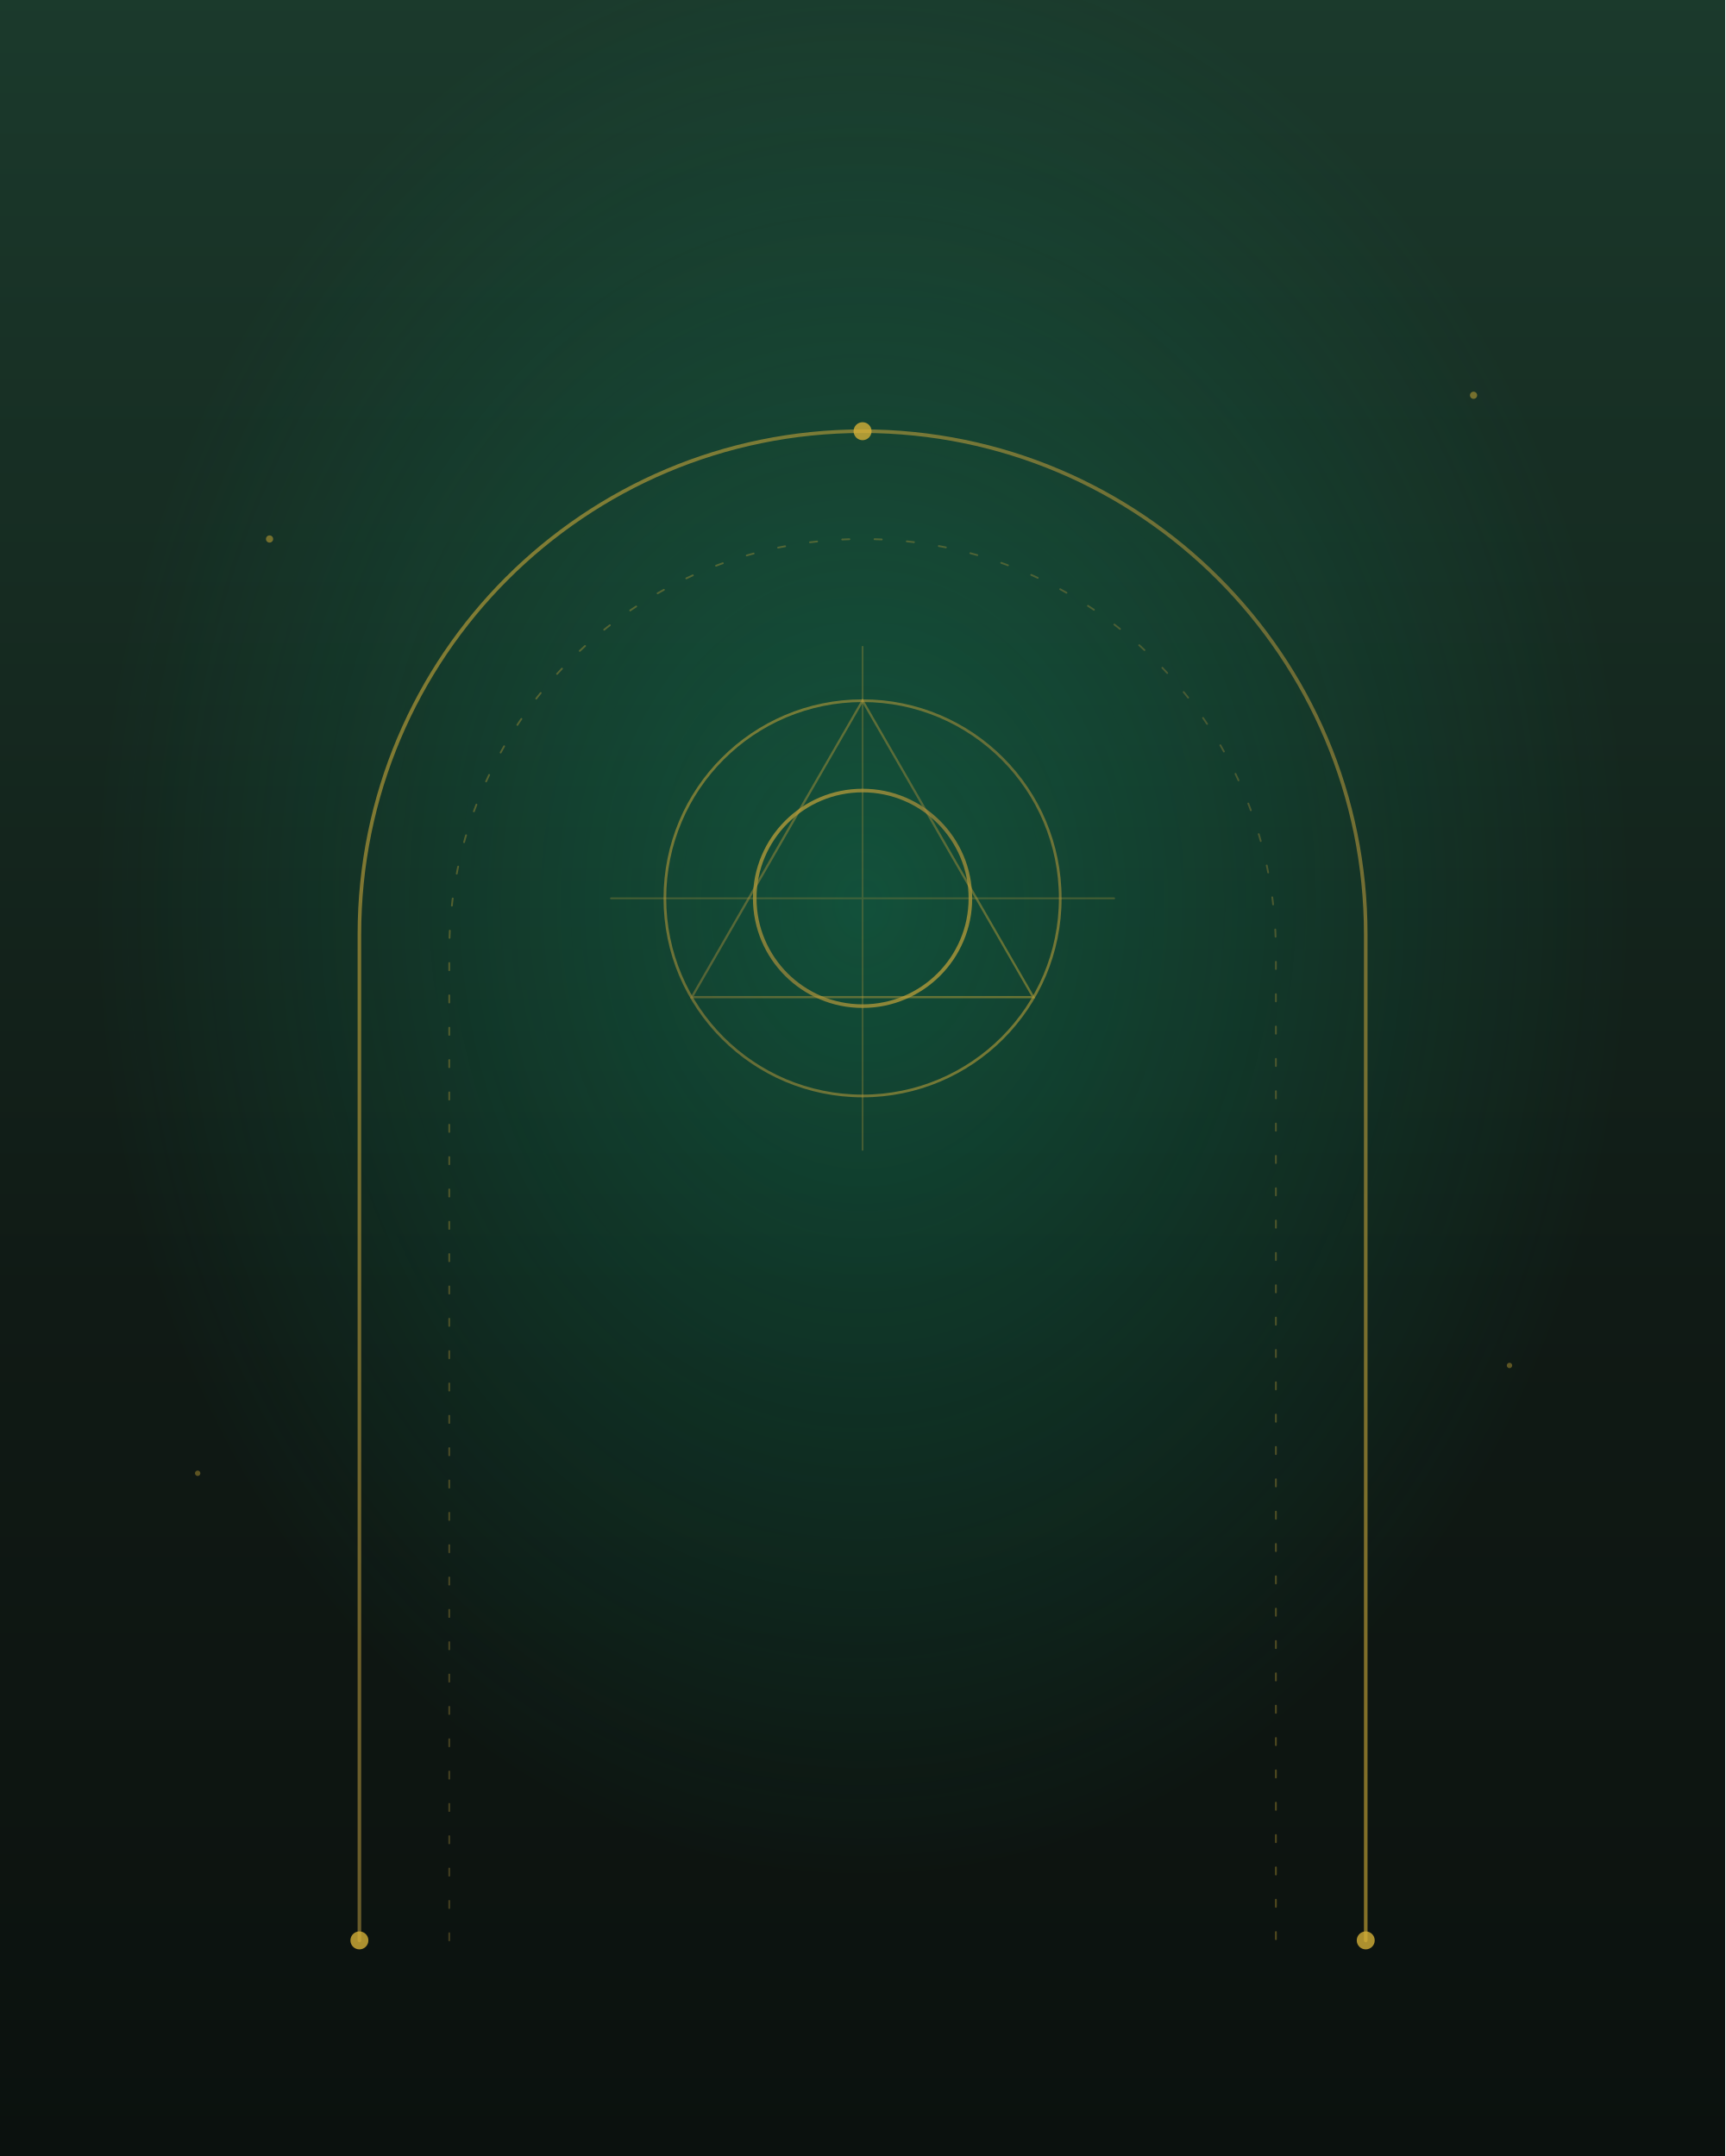
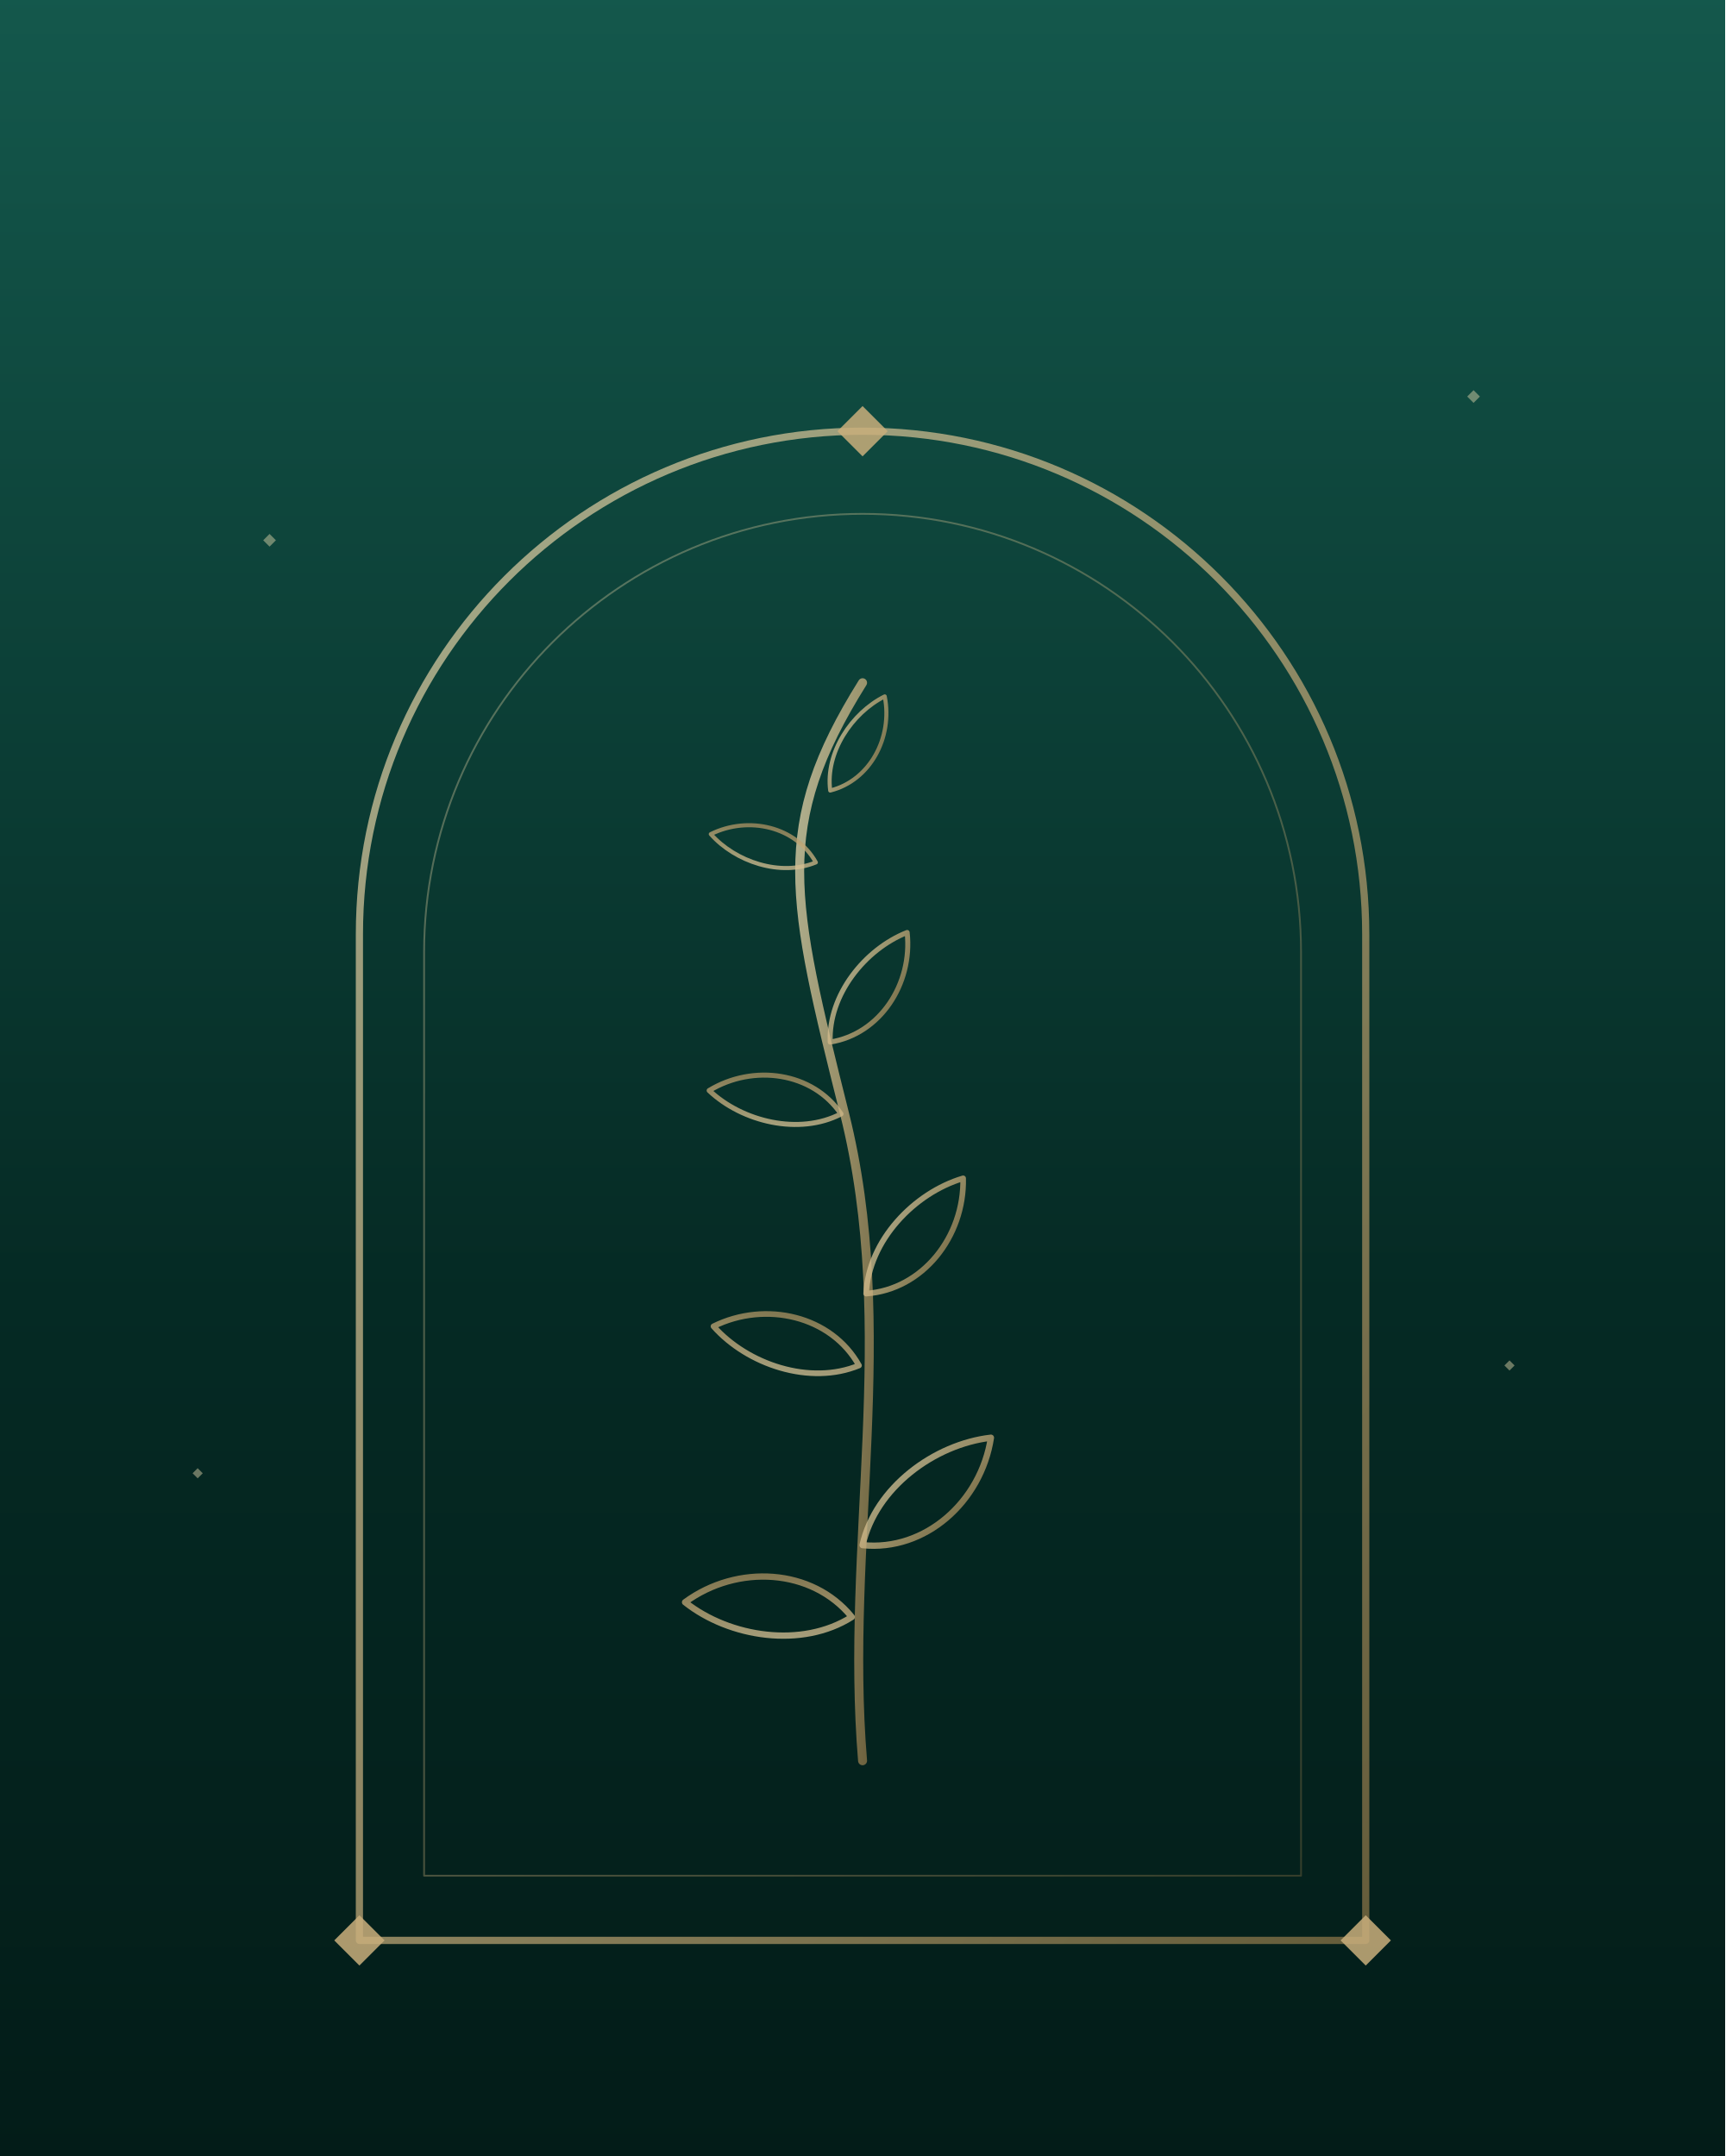
<svg xmlns="http://www.w3.org/2000/svg" viewBox="0 0 960 1200" width="960" height="1200">
  <defs>
    <linearGradient id="dusk" x1="0" y1="0" x2="0" y2="1">
-       <stop offset="0" stop-color="#1B3A2C" />
-       <stop offset="0.6" stop-color="#101A15" />
-       <stop offset="1" stop-color="#0B110E" />
+       <stop offset="0" stop-color="#14584C" />
+       <stop offset="0.6" stop-color="#052A24" />
+       <stop offset="1" stop-color="#031C18" />
    </linearGradient>
-     <radialGradient id="glow" cx="50%" cy="42%" r="45%">
-       <stop offset="0" stop-color="#10B981" stop-opacity="0.3" />
-       <stop offset="1" stop-color="#10B981" stop-opacity="0" />
-     </radialGradient>
    <linearGradient id="gilt" x1="0" y1="0" x2="1" y2="1">
-       <stop offset="0" stop-color="#D4AF37" />
-       <stop offset="0.5" stop-color="#A68B3C" />
-       <stop offset="1" stop-color="#D4AF37" />
+       <stop offset="0" stop-color="#E8D9B0" />
+       <stop offset="0.5" stop-color="#C9AE7C" />
+       <stop offset="1" stop-color="#8F7648" />
    </linearGradient>
+     <path id="leaf" d="M0 0C20-26 60-34 90-24C70 6 30 18 0 0Z" />
  </defs>
  <rect width="960" height="1200" fill="url(#dusk)" />
-   <rect width="960" height="1200" fill="url(#glow)" />
-   <g fill="none" stroke="url(#gilt)" stroke-linecap="round">
-     <path d="M200 1080V520a280 280 0 0 1 560 0v560" stroke-width="2" stroke-opacity="0.6" />
-     <path d="M250 1080V530a230 230 0 0 1 460 0v550" stroke-width="1" stroke-opacity="0.35" stroke-dasharray="4 14" />
-     <circle cx="480" cy="500" r="110" stroke-width="1.5" stroke-opacity="0.55" />
-     <circle cx="480" cy="500" r="60" stroke-width="2" stroke-opacity="0.7" />
-     <path d="M480 360v280M340 500h280" stroke-width="1" stroke-opacity="0.3" />
-     <path d="M480 390l95 165H385z" stroke-width="1.25" stroke-opacity="0.45" />
-     <path d="M200 1080h560" stroke-width="2" stroke-opacity="0.5" />
+   <g fill="none" stroke="url(#gilt)" stroke-linecap="round" stroke-linejoin="round">
+     <path d="M200 1080V520a280 280 0 0 1 560 0v560Z" stroke-width="4" stroke-opacity="0.7" />
+     <path d="M236 1044V530a244 244 0 0 1 488 0v514Z" stroke-width="1" stroke-opacity="0.35" />
+     <path d="M480 980C470 860 500 740 470 620S430 460 480 380" stroke-width="5" stroke-opacity="0.75" />
+     <g stroke-width="3.5" stroke-opacity="0.75">
+       <use href="#leaf" transform="translate(474 900) rotate(-160)" />
+       <use href="#leaf" transform="translate(480 860) rotate(-25)" />
+       <use href="#leaf" transform="translate(478 760) rotate(-150) scale(0.9)" />
+       <use href="#leaf" transform="translate(482 720) rotate(-35) scale(0.9)" />
+       <use href="#leaf" transform="translate(468 620) rotate(-155) scale(0.8)" />
+       <use href="#leaf" transform="translate(462 580) rotate(-40) scale(0.8)" />
+       <use href="#leaf" transform="translate(454 480) rotate(-150) scale(0.65)" />
+       <use href="#leaf" transform="translate(462 440) rotate(-45) scale(0.65)" />
+     </g>
  </g>
-   <g fill="#D4AF37">
-     <circle cx="480" cy="240" r="5" fill-opacity="0.8" />
-     <circle cx="200" cy="1080" r="5" fill-opacity="0.8" />
-     <circle cx="760" cy="1080" r="5" fill-opacity="0.8" />
-     <circle cx="150" cy="300" r="2" fill-opacity="0.5" />
-     <circle cx="820" cy="220" r="2" fill-opacity="0.5" />
-     <circle cx="840" cy="760" r="1.5" fill-opacity="0.4" />
-     <circle cx="110" cy="820" r="1.5" fill-opacity="0.4" />
+   <g fill="#C9AE7C" fill-opacity="0.85">
+     <path d="M480 226l14 14-14 14-14-14zM200 1066l14 14-14 14-14-14zM760 1066l14 14-14 14-14-14z" />
+   </g>
+   <g fill="#E8D9B0" fill-opacity="0.45">
+     <rect x="148" y="298" width="5" height="5" transform="rotate(45 150 300)" />
+     <rect x="818" y="218" width="5" height="5" transform="rotate(45 820 220)" />
+     <rect x="838" y="758" width="4" height="4" transform="rotate(45 840 760)" />
+     <rect x="108" y="818" width="4" height="4" transform="rotate(45 110 820)" />
  </g>
</svg>
